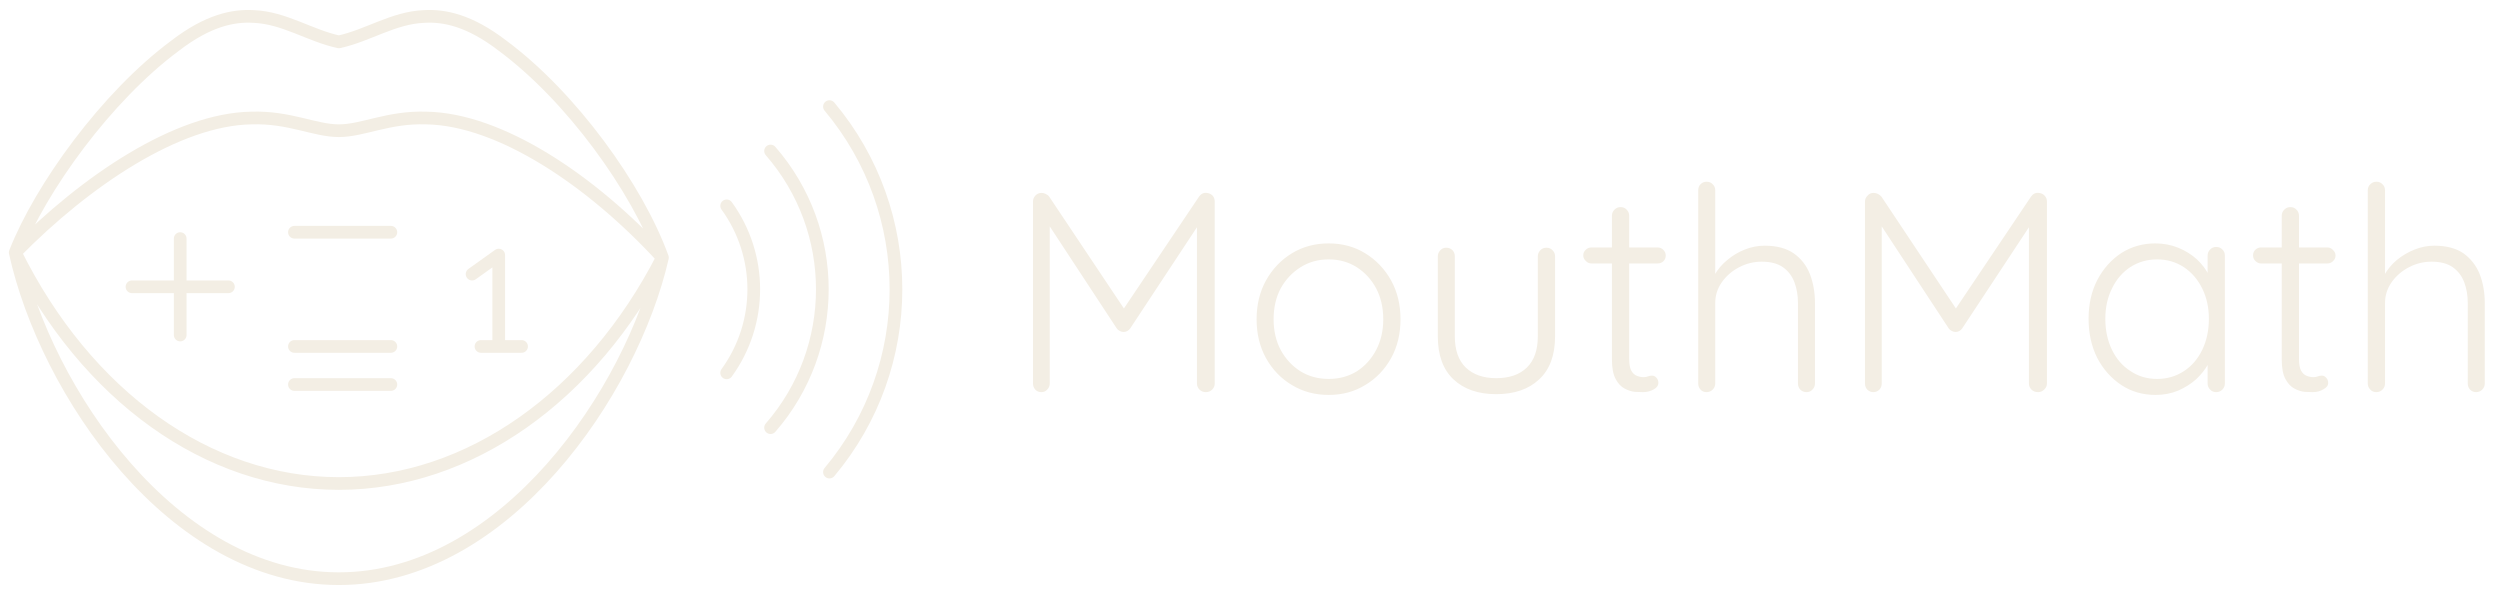
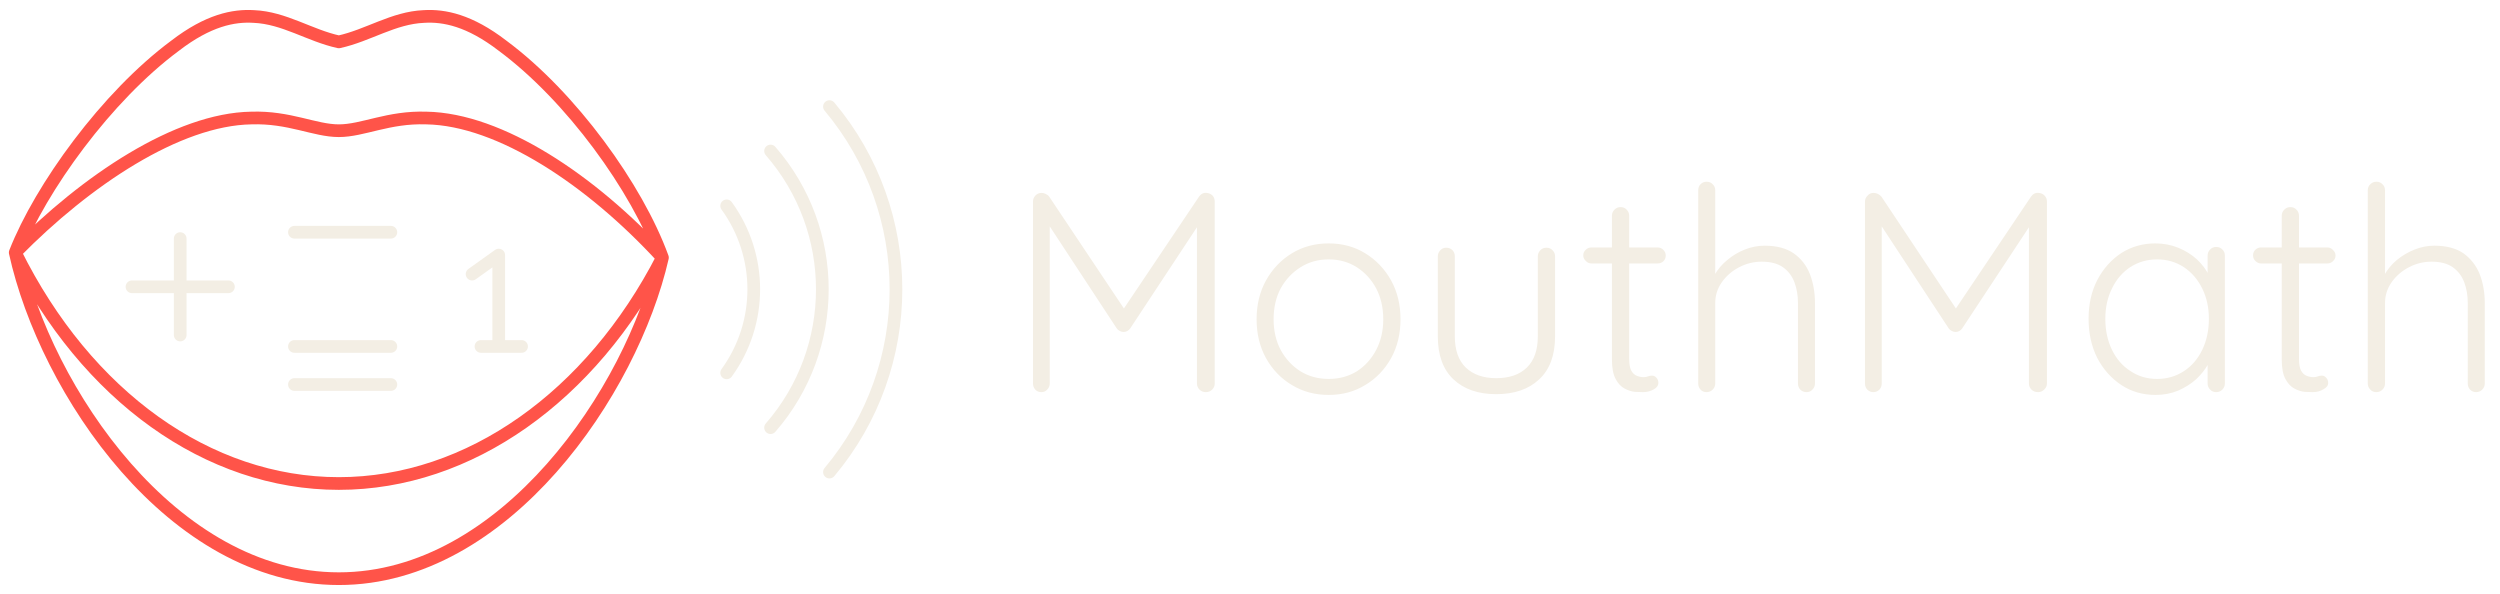
<svg xmlns="http://www.w3.org/2000/svg" viewBox="144 238 985 234" role="img" aria-label="Mouth Math">
-   <path d="M150,337.5 C160,312 186,276 213,256 C226,246 236,244 244,244.5 C256,245 266,252 277.5,254.5 C289,252 299,245 311,244.5 C319,244 329,246 342,256 C369,276 395,312 405,339.5 M150,337.5 C178,309 214,285 243,284.5 C258,284 268,289.5 277.5,289.5 C287,289.5 297,284 312,284.5 C341,285 377,309 405,339.5 M150,337.5 C178,394 226,428.5 277.5,428.5 C329,428.5 377,394 405,339.5 M150,337.5 C162,392 212,466 277.5,466 C343,466 393,392 405,339.5" fill="none" stroke="#f3eee4" stroke-width="5.0" stroke-linecap="round" stroke-linejoin="round" />
+   <path d="M150,337.5 C160,312 186,276 213,256 C226,246 236,244 244,244.5 C256,245 266,252 277.5,254.5 C289,252 299,245 311,244.5 C319,244 329,246 342,256 C369,276 395,312 405,339.5 M150,337.5 C178,309 214,285 243,284.5 C258,284 268,289.5 277.5,289.5 C287,289.5 297,284 312,284.5 C341,285 377,309 405,339.5 M150,337.5 C178,394 226,428.5 277.5,428.5 C329,428.5 377,394 405,339.5 M150,337.5 C162,392 212,466 277.5,466 C343,466 393,392 405,339.5" fill="none" stroke="#ff5449" stroke-width="5.0" stroke-linecap="round" stroke-linejoin="round" />
  <path d="M196,351 H234 M215,332 V370 M260,329.5 H298 M260,374.5 H298 M260,389.5 H298 M330,346 L340.5,338.5 V374.5 M333.5,374.5 H349.5" fill="none" stroke="#f3eee4" stroke-width="5.0" stroke-linecap="round" stroke-linejoin="round" />
  <path d="M430.3,319.1 A56,56 0 0 1 430.3,384.9 M447.6,297.5 A83,83 0 0 1 447.6,406.5 M470.8,280.0 A112,112 0 0 1 470.8,424.0" fill="none" stroke="#f3eee4" stroke-width="5.0" stroke-linecap="round" stroke-linejoin="round" />
  <path d="M554.4 314Q555.2 314 556 314.4Q556.9 314.8 557.4 315.5L588.4 361.9L585.3 361.8L616.4 315.5Q617.6 313.8 619.4 314Q620.7 314.1 621.7 315Q622.6 316 622.6 317.4V389.1Q622.6 390.5 621.6 391.5Q620.6 392.5 619.1 392.5Q617.6 392.5 616.6 391.5Q615.6 390.5 615.6 389.1V324.2L617.6 324.5L589.3 367.4Q588.9 368 588.2 368.4Q587.5 368.8 586.7 368.8Q585.9 368.8 585.2 368.4Q584.4 368 584 367.4L555.5 324L557.6 322.6V389.1Q557.6 390.5 556.6 391.5Q555.7 392.5 554.3 392.5Q552.8 392.5 551.9 391.5Q551 390.5 551 389.1V317.4Q551 316.1 551.9 315.1Q552.9 314 554.4 314ZM695.8 363.8Q695.8 372.4 692.1 379.1Q688.3 385.9 681.9 389.7Q675.6 393.6 667.5 393.6Q659.4 393.6 653 389.7Q646.6 385.9 642.8 379.1Q639.1 372.4 639.1 363.8Q639.1 355.2 642.8 348.5Q646.6 341.7 653 337.8Q659.4 333.9 667.5 333.9Q675.6 333.9 681.9 337.8Q688.3 341.7 692.1 348.5Q695.8 355.2 695.8 363.8ZM689 363.8Q689 356.9 686.2 351.6Q683.4 346.4 678.6 343.3Q673.7 340.2 667.5 340.2Q661.3 340.2 656.4 343.3Q651.5 346.4 648.6 351.6Q645.8 356.9 645.8 363.8Q645.8 370.6 648.6 375.9Q651.5 381.2 656.4 384.3Q661.3 387.3 667.5 387.3Q673.7 387.3 678.6 384.3Q683.4 381.2 686.2 375.9Q689 370.6 689 363.8ZM753.3 335.6Q754.8 335.6 755.7 336.6Q756.7 337.6 756.7 339V370.5Q756.7 381.7 750.4 387.5Q744.2 393.3 733.5 393.3Q722.9 393.3 716.7 387.5Q710.5 381.7 710.5 370.5V339Q710.5 337.6 711.5 336.6Q712.4 335.6 713.8 335.6Q715.3 335.6 716.3 336.6Q717.2 337.6 717.2 339V370.5Q717.2 378.6 721.5 382.8Q725.9 387 733.5 387Q741.3 387 745.6 382.8Q749.9 378.6 749.9 370.5V339Q749.9 337.6 750.9 336.6Q751.8 335.6 753.3 335.6ZM771 335.5H797.1Q798.5 335.5 799.4 336.5Q800.3 337.4 800.3 338.7Q800.3 340 799.4 340.9Q798.5 341.8 797.1 341.8H771Q769.7 341.8 768.8 340.8Q767.8 339.9 767.8 338.6Q767.8 337.3 768.8 336.4Q769.7 335.5 771 335.5ZM782.5 319.6Q784 319.6 784.9 320.6Q785.9 321.6 785.9 323V379.3Q785.9 382.5 786.7 384Q787.6 385.6 789 386.1Q790.3 386.6 791.6 386.6Q792.6 386.6 793.3 386.3Q794 386 794.9 386Q795.9 386 796.6 386.8Q797.4 387.6 797.4 388.9Q797.4 390.4 795.6 391.4Q793.7 392.5 791.3 392.5Q790.2 392.5 788.2 392.4Q786.2 392.2 784.1 391.1Q782 390 780.6 387.4Q779.1 384.7 779.1 379.6V323Q779.1 321.6 780.1 320.6Q781.1 319.6 782.5 319.6ZM839.3 334.8Q846.3 334.8 850.7 337.8Q855.1 340.9 857.1 346Q859.1 351.2 859.1 357.4V389.1Q859.1 390.5 858.1 391.5Q857.2 392.5 855.8 392.5Q854.3 392.5 853.3 391.5Q852.4 390.5 852.4 389.1V357.4Q852.4 352.9 851 349.2Q849.6 345.5 846.5 343.3Q843.4 341.1 838.1 341.1Q833.4 341.1 829.2 343.3Q825 345.5 822.4 349.2Q819.8 352.9 819.8 357.4V389.1Q819.8 390.5 818.8 391.5Q817.8 392.5 816.4 392.5Q814.9 392.5 814 391.5Q813.1 390.5 813.1 389.1V313Q813.1 311.5 814 310.6Q815 309.6 816.4 309.6Q817.9 309.6 818.8 310.6Q819.8 311.5 819.8 313V349.2L817.3 353.2Q817.5 349.7 819.5 346.4Q821.4 343 824.6 340.4Q827.7 337.8 831.5 336.3Q835.3 334.8 839.3 334.8ZM882.2 314Q883 314 883.9 314.4Q884.7 314.8 885.3 315.5L916.2 361.9L913.1 361.8L944.2 315.5Q945.4 313.8 947.2 314Q948.6 314.1 949.5 315Q950.5 316 950.5 317.4V389.1Q950.5 390.5 949.4 391.5Q948.4 392.5 947 392.5Q945.4 392.5 944.4 391.5Q943.4 390.5 943.4 389.1V324.2L945.4 324.5L917.1 367.4Q916.7 368 916 368.4Q915.3 368.8 914.5 368.8Q913.8 368.8 913 368.4Q912.2 368 911.8 367.4L883.3 324L885.4 322.6V389.1Q885.4 390.5 884.5 391.5Q883.5 392.5 882.1 392.5Q880.7 392.5 879.7 391.5Q878.8 390.5 878.8 389.1V317.4Q878.8 316.1 879.8 315.1Q880.7 314 882.2 314ZM1017.2 335.3Q1018.7 335.3 1019.6 336.3Q1020.6 337.2 1020.6 338.7V389.1Q1020.6 390.5 1019.6 391.5Q1018.6 392.5 1017.2 392.5Q1015.7 392.5 1014.8 391.5Q1013.8 390.5 1013.8 389.1V375.8L1015.8 375Q1015.8 378 1014.1 381.3Q1012.3 384.6 1009.3 387.4Q1006.3 390.1 1002.2 391.9Q998.1 393.6 993.3 393.6Q985.7 393.6 979.8 389.7Q973.8 385.7 970.3 379Q966.9 372.2 966.9 363.6Q966.9 354.9 970.4 348.2Q973.9 341.6 979.8 337.7Q985.8 333.9 993.2 333.9Q998 333.9 1002.2 335.6Q1006.4 337.3 1009.6 340.2Q1012.7 343.1 1014.5 346.8Q1016.2 350.6 1016.2 354.6L1013.8 352.9V338.7Q1013.8 337.3 1014.8 336.3Q1015.7 335.3 1017.2 335.3ZM993.9 387.3Q999.8 387.3 1004.5 384.2Q1009.1 381.2 1011.7 375.8Q1014.3 370.4 1014.3 363.6Q1014.3 357 1011.7 351.7Q1009.1 346.4 1004.5 343.3Q999.8 340.2 993.9 340.2Q988.1 340.2 983.4 343.2Q978.8 346.2 976.2 351.5Q973.5 356.8 973.5 363.6Q973.5 370.4 976.1 375.8Q978.7 381.2 983.4 384.2Q988 387.3 993.9 387.3ZM1034.8 335.5H1061Q1062.3 335.5 1063.2 336.5Q1064.2 337.4 1064.2 338.7Q1064.2 340 1063.2 340.9Q1062.3 341.8 1061 341.8H1034.8Q1033.6 341.8 1032.6 340.8Q1031.7 339.9 1031.7 338.6Q1031.7 337.3 1032.6 336.4Q1033.6 335.5 1034.8 335.5ZM1046.4 319.6Q1047.9 319.6 1048.8 320.6Q1049.8 321.6 1049.8 323V379.3Q1049.8 382.5 1050.6 384Q1051.5 385.6 1052.9 386.1Q1054.2 386.6 1055.5 386.6Q1056.5 386.6 1057.2 386.3Q1057.9 386 1058.8 386Q1059.8 386 1060.5 386.8Q1061.3 387.6 1061.3 388.9Q1061.3 390.4 1059.4 391.4Q1057.6 392.5 1055.2 392.5Q1054.1 392.5 1052.1 392.4Q1050.1 392.2 1048 391.1Q1045.9 390 1044.5 387.4Q1043 384.7 1043 379.6V323Q1043 321.6 1044 320.6Q1045 319.6 1046.4 319.6ZM1103.1 334.8Q1110.2 334.8 1114.6 337.8Q1118.9 340.9 1121 346Q1123 351.2 1123 357.4V389.1Q1123 390.5 1122 391.5Q1121 392.5 1119.6 392.5Q1118.2 392.5 1117.2 391.5Q1116.3 390.5 1116.3 389.1V357.4Q1116.3 352.9 1114.9 349.2Q1113.5 345.5 1110.4 343.3Q1107.3 341.1 1102 341.1Q1097.3 341.1 1093.1 343.3Q1088.9 345.5 1086.3 349.2Q1083.7 352.9 1083.7 357.4V389.1Q1083.7 390.5 1082.7 391.5Q1081.7 392.5 1080.3 392.5Q1078.8 392.5 1077.9 391.5Q1076.9 390.5 1076.9 389.1V313Q1076.9 311.5 1077.9 310.6Q1078.9 309.6 1080.3 309.6Q1081.8 309.6 1082.7 310.6Q1083.7 311.5 1083.7 313V349.2L1081.1 353.2Q1081.4 349.7 1083.4 346.4Q1085.3 343 1088.4 340.4Q1091.6 337.8 1095.4 336.3Q1099.2 334.8 1103.1 334.8Z" fill="#f3eee4" />
</svg>
